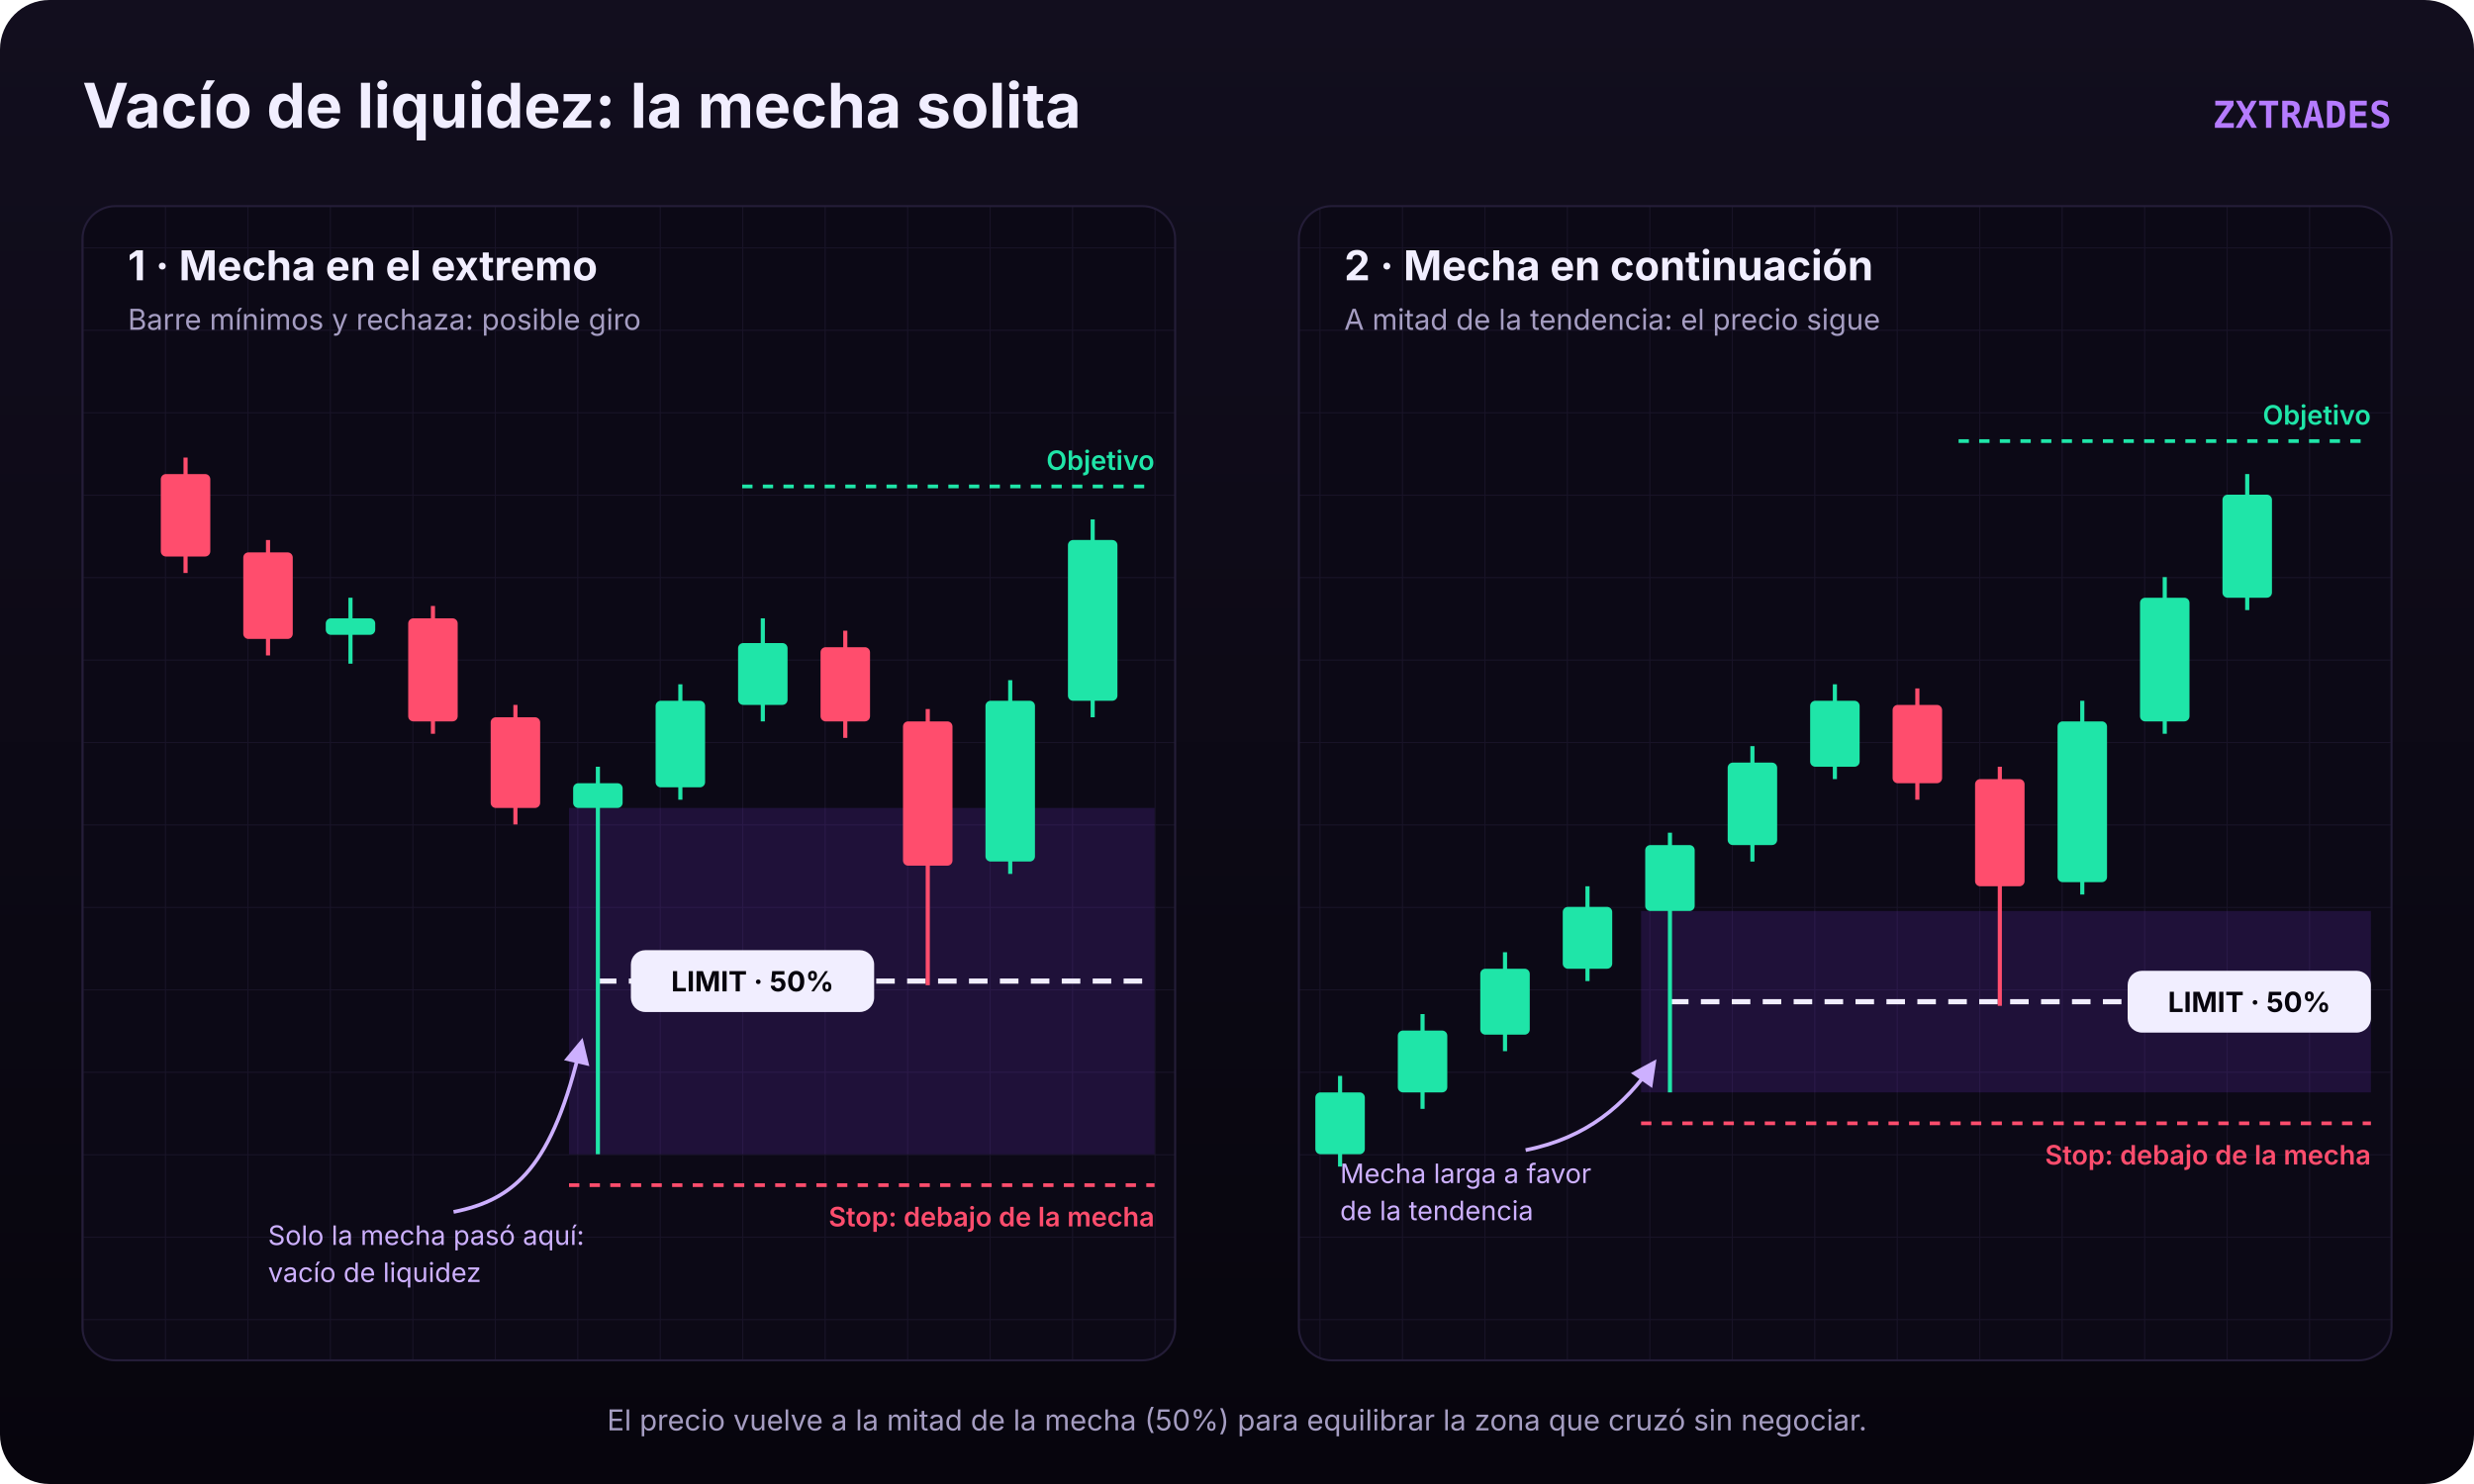
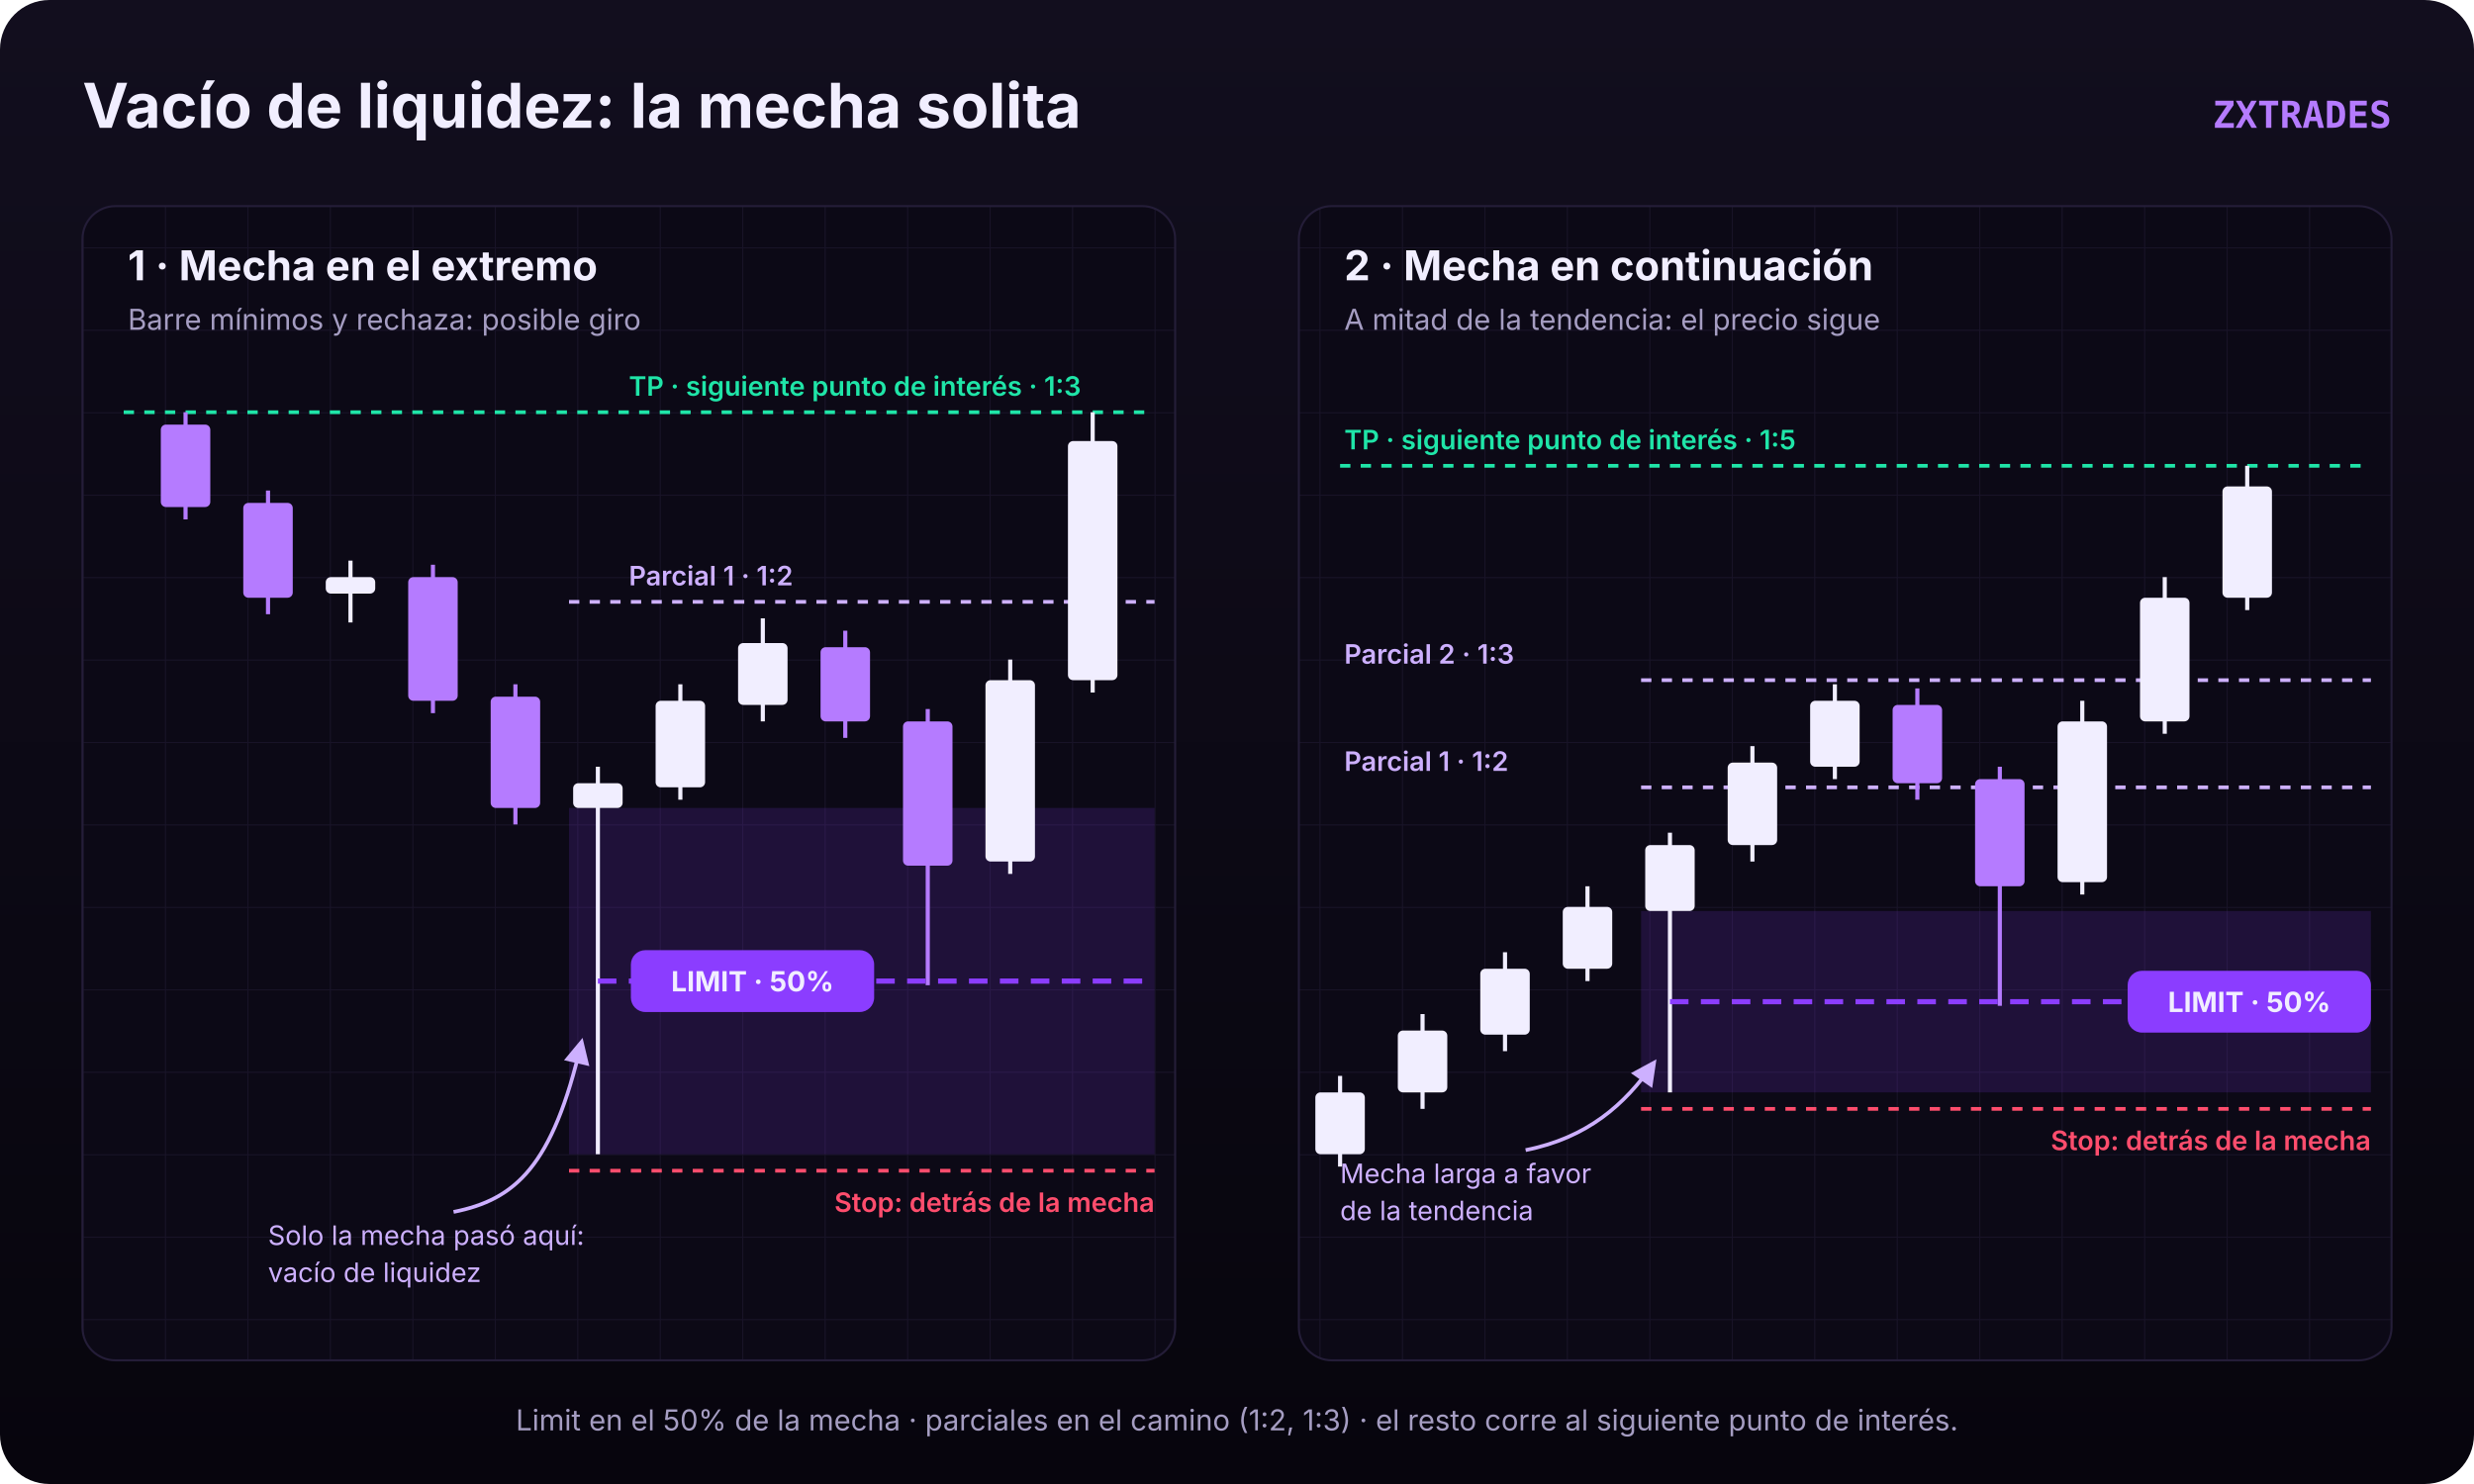
<svg xmlns="http://www.w3.org/2000/svg" viewBox="0 0 1200 720" font-family="Inter, system-ui, sans-serif">
  <defs>
    <linearGradient id="bg" x1="0" y1="0" x2="0" y2="1">
      <stop offset="0" stop-color="#120e1e" />
      <stop offset="1" stop-color="#07050d" />
    </linearGradient>
    <pattern id="grid" width="40" height="40" patternUnits="userSpaceOnUse">
      <path d="M40 0H0V40" fill="none" stroke="#241d38" stroke-width="1" />
    </pattern>
    <marker id="ar" viewBox="0 0 10 10" refX="8" refY="5" markerWidth="7" markerHeight="7" orient="auto">
      <path d="M0 0L10 5L0 10z" fill="#cdb0ff" />
    </marker>
  </defs>
  <rect width="1200" height="720" rx="24" fill="url(#bg)" />
  <text x="40" y="62" fill="#f1eeff" font-size="30" font-weight="700" font-family="Space Grotesk, Inter, sans-serif">Vacío de liquidez: la mecha solita</text>
  <text x="1160" y="62" fill="#b57bff" font-size="18" font-weight="700" text-anchor="end" font-family="JetBrains Mono, monospace">ZXTRADES</text>
  <g>
    <rect x="40" y="100" width="530" height="560" rx="16" fill="#0c0916" stroke="#241d38" />
    <rect x="40" y="100" width="530" height="560" rx="16" fill="url(#grid)" opacity=".5" />
    <text x="62" y="136" fill="#f1eeff" font-size="20" font-weight="700" font-family="Space Grotesk, Inter, sans-serif">1 · Mecha en el extremo</text>
    <text x="62" y="160" fill="#a59dc2" font-size="14">Barre mínimos y rechaza: posible giro</text>
    <rect x="276" y="392" width="284" height="168" fill="#8b3dff" opacity=".15" />
-     <line x1="290" y1="476.0" x2="560" y2="476.0" stroke="#f1eeff" stroke-width="2.5" stroke-dasharray="9 6" />
-     <rect x="306" y="461.0" width="118" height="30" rx="7" fill="#f1eeff" />
-     <text x="365" y="481.0" fill="#07050d" font-size="13.5" font-weight="700" text-anchor="middle">LIMIT · 50%</text>
-     <line x1="276" y1="575" x2="560" y2="575" stroke="#ff4d6d" stroke-width="1.8" stroke-dasharray="5 5" />
-     <text x="560" y="595" fill="#ff4d6d" font-size="13" font-weight="600" text-anchor="end">Stop: debajo de la mecha</text>
-     <line x1="360" y1="236" x2="560" y2="236" stroke="#1fe5a8" stroke-width="1.8" stroke-dasharray="5 5" />
-     <text x="560" y="228" fill="#1fe5a8" font-size="13" font-weight="600" text-anchor="end">Objetivo</text>
-     <line x1="90" y1="222" x2="90" y2="278" stroke="#ff4d6d" stroke-width="2" />
-     <rect x="78.0" y="230" width="24" height="40" rx="2.5" fill="#ff4d6d" />
-     <line x1="130" y1="262" x2="130" y2="318" stroke="#ff4d6d" stroke-width="2" />
-     <rect x="118.0" y="268" width="24" height="42" rx="2.5" fill="#ff4d6d" />
-     <line x1="170" y1="290" x2="170" y2="322" stroke="#1fe5a8" stroke-width="2" />
-     <rect x="158.0" y="300" width="24" height="8" rx="2.5" fill="#1fe5a8" />
-     <line x1="210" y1="294" x2="210" y2="356" stroke="#ff4d6d" stroke-width="2" />
-     <rect x="198.0" y="300" width="24" height="50" rx="2.5" fill="#ff4d6d" />
-     <line x1="250" y1="342" x2="250" y2="400" stroke="#ff4d6d" stroke-width="2" />
-     <rect x="238.0" y="348" width="24" height="44" rx="2.5" fill="#ff4d6d" />
-     <line x1="290" y1="372" x2="290" y2="560" stroke="#1fe5a8" stroke-width="2" />
-     <rect x="278.0" y="380" width="24" height="12" rx="2.5" fill="#1fe5a8" />
-     <line x1="330" y1="332" x2="330" y2="388" stroke="#1fe5a8" stroke-width="2" />
-     <rect x="318.0" y="340" width="24" height="42" rx="2.5" fill="#1fe5a8" />
-     <line x1="370" y1="300" x2="370" y2="350" stroke="#1fe5a8" stroke-width="2" />
-     <rect x="358.0" y="312" width="24" height="30" rx="2.5" fill="#1fe5a8" />
-     <line x1="410" y1="306" x2="410" y2="358" stroke="#ff4d6d" stroke-width="2" />
-     <rect x="398.0" y="314" width="24" height="36" rx="2.5" fill="#ff4d6d" />
-     <line x1="450" y1="344" x2="450" y2="478" stroke="#ff4d6d" stroke-width="2" />
-     <rect x="438.0" y="350" width="24" height="70" rx="2.5" fill="#ff4d6d" />
-     <line x1="490" y1="330" x2="490" y2="424" stroke="#1fe5a8" stroke-width="2" />
-     <rect x="478.0" y="340" width="24" height="78" rx="2.5" fill="#1fe5a8" />
-     <line x1="530" y1="252" x2="530" y2="348" stroke="#1fe5a8" stroke-width="2" />
-     <rect x="518.0" y="262" width="24" height="78" rx="2.5" fill="#1fe5a8" />
+     <line x1="276" y1="292" x2="560" y2="292" stroke="#cdb0ff" stroke-width="1.8" stroke-dasharray="5 5" />
+     <text x="305" y="284" fill="#cdb0ff" font-size="13" font-weight="600" text-anchor="start">Parcial 1 · 1:2</text>
+     <line x1="60" y1="200" x2="560" y2="200" stroke="#1fe5a8" stroke-width="1.8" stroke-dasharray="5 5" />
+     <text x="305" y="192" fill="#1fe5a8" font-size="13" font-weight="600" text-anchor="start">TP · siguiente punto de interés · 1:3</text>
+     <line x1="276" y1="568" x2="560" y2="568" stroke="#ff4d6d" stroke-width="1.8" stroke-dasharray="5 5" />
+     <text x="560" y="588" fill="#ff4d6d" font-size="13" font-weight="600" text-anchor="end">Stop: detrás de la mecha</text>
+     <line x1="90" y1="200" x2="90" y2="252" stroke="#b57bff" stroke-width="2" />
+     <rect x="78.0" y="206" width="24" height="40" rx="2.5" fill="#b57bff" />
+     <line x1="130" y1="238" x2="130" y2="298" stroke="#b57bff" stroke-width="2" />
+     <rect x="118.0" y="244" width="24" height="46" rx="2.5" fill="#b57bff" />
+     <line x1="170" y1="272" x2="170" y2="302" stroke="#f1eeff" stroke-width="2" />
+     <rect x="158.0" y="280" width="24" height="8" rx="2.5" fill="#f1eeff" />
+     <line x1="210" y1="274" x2="210" y2="346" stroke="#b57bff" stroke-width="2" />
+     <rect x="198.0" y="280" width="24" height="60" rx="2.5" fill="#b57bff" />
+     <line x1="250" y1="332" x2="250" y2="400" stroke="#b57bff" stroke-width="2" />
+     <rect x="238.0" y="338" width="24" height="54" rx="2.5" fill="#b57bff" />
+     <line x1="290" y1="372" x2="290" y2="560" stroke="#f1eeff" stroke-width="2" />
+     <rect x="278.0" y="380" width="24" height="12" rx="2.5" fill="#f1eeff" />
+     <line x1="330" y1="332" x2="330" y2="388" stroke="#f1eeff" stroke-width="2" />
+     <rect x="318.0" y="340" width="24" height="42" rx="2.5" fill="#f1eeff" />
+     <line x1="370" y1="300" x2="370" y2="350" stroke="#f1eeff" stroke-width="2" />
+     <rect x="358.0" y="312" width="24" height="30" rx="2.5" fill="#f1eeff" />
+     <line x1="410" y1="306" x2="410" y2="358" stroke="#b57bff" stroke-width="2" />
+     <rect x="398.0" y="314" width="24" height="36" rx="2.5" fill="#b57bff" />
+     <line x1="450" y1="344" x2="450" y2="478" stroke="#b57bff" stroke-width="2" />
+     <rect x="438.0" y="350" width="24" height="70" rx="2.5" fill="#b57bff" />
+     <line x1="490" y1="320" x2="490" y2="424" stroke="#f1eeff" stroke-width="2" />
+     <rect x="478.0" y="330" width="24" height="88" rx="2.5" fill="#f1eeff" />
+     <line x1="530" y1="200" x2="530" y2="336" stroke="#f1eeff" stroke-width="2" />
+     <rect x="518.0" y="214" width="24" height="116" rx="2.5" fill="#f1eeff" />
+     <line x1="290" y1="476.0" x2="560" y2="476.0" stroke="#8b3dff" stroke-width="2.5" stroke-dasharray="9 6" />
+     <rect x="306" y="461.0" width="118" height="30" rx="7" fill="#8b3dff" />
+     <text x="365" y="481.0" fill="#f1eeff" font-size="13.5" font-weight="700" text-anchor="middle">LIMIT · 50%</text>
    <path d="M220 588 C 250 582, 268 566, 282 506.0" fill="none" stroke="#cdb0ff" stroke-width="1.8" marker-end="url(#ar)" />
    <text x="130" y="604" fill="#cdb0ff" font-size="13">Solo la mecha pasó aquí:</text>
    <text x="130" y="622" fill="#cdb0ff" font-size="13">vacío de liquidez</text>
  </g>
  <g>
    <rect x="630" y="100" width="530" height="560" rx="16" fill="#0c0916" stroke="#241d38" />
    <rect x="630" y="100" width="530" height="560" rx="16" fill="url(#grid)" opacity=".5" />
    <text x="652" y="136" fill="#f1eeff" font-size="20" font-weight="700" font-family="Space Grotesk, Inter, sans-serif">2 · Mecha en continuación</text>
    <text x="652" y="160" fill="#a59dc2" font-size="14">A mitad de la tendencia: el precio sigue</text>
    <rect x="796" y="442" width="354" height="88" fill="#8b3dff" opacity=".15" />
-     <line x1="810" y1="486.0" x2="1150" y2="486.0" stroke="#f1eeff" stroke-width="2.5" stroke-dasharray="9 6" />
-     <rect x="1032" y="471.0" width="118" height="30" rx="7" fill="#f1eeff" />
-     <text x="1091" y="491.0" fill="#07050d" font-size="13.5" font-weight="700" text-anchor="middle">LIMIT · 50%</text>
-     <line x1="796" y1="545" x2="1150" y2="545" stroke="#ff4d6d" stroke-width="1.8" stroke-dasharray="5 5" />
-     <text x="1150" y="565" fill="#ff4d6d" font-size="13" font-weight="600" text-anchor="end">Stop: debajo de la mecha</text>
-     <line x1="950" y1="214" x2="1150" y2="214" stroke="#1fe5a8" stroke-width="1.8" stroke-dasharray="5 5" />
-     <text x="1150" y="206" fill="#1fe5a8" font-size="13" font-weight="600" text-anchor="end">Objetivo</text>
-     <line x1="650" y1="522" x2="650" y2="566" stroke="#1fe5a8" stroke-width="2" />
-     <rect x="638.0" y="530" width="24" height="30" rx="2.5" fill="#1fe5a8" />
-     <line x1="690" y1="492" x2="690" y2="538" stroke="#1fe5a8" stroke-width="2" />
-     <rect x="678.0" y="500" width="24" height="30" rx="2.5" fill="#1fe5a8" />
-     <line x1="730" y1="462" x2="730" y2="510" stroke="#1fe5a8" stroke-width="2" />
-     <rect x="718.0" y="470" width="24" height="32" rx="2.5" fill="#1fe5a8" />
-     <line x1="770" y1="430" x2="770" y2="476" stroke="#1fe5a8" stroke-width="2" />
-     <rect x="758.0" y="440" width="24" height="30" rx="2.5" fill="#1fe5a8" />
-     <line x1="810" y1="404" x2="810" y2="530" stroke="#1fe5a8" stroke-width="2" />
-     <rect x="798.0" y="410" width="24" height="32" rx="2.5" fill="#1fe5a8" />
-     <line x1="850" y1="362" x2="850" y2="418" stroke="#1fe5a8" stroke-width="2" />
-     <rect x="838.0" y="370" width="24" height="40" rx="2.5" fill="#1fe5a8" />
-     <line x1="890" y1="332" x2="890" y2="378" stroke="#1fe5a8" stroke-width="2" />
-     <rect x="878.0" y="340" width="24" height="32" rx="2.5" fill="#1fe5a8" />
-     <line x1="930" y1="334" x2="930" y2="388" stroke="#ff4d6d" stroke-width="2" />
-     <rect x="918.0" y="342" width="24" height="38" rx="2.5" fill="#ff4d6d" />
-     <line x1="970" y1="372" x2="970" y2="488" stroke="#ff4d6d" stroke-width="2" />
-     <rect x="958.0" y="378" width="24" height="52" rx="2.5" fill="#ff4d6d" />
-     <line x1="1010" y1="340" x2="1010" y2="434" stroke="#1fe5a8" stroke-width="2" />
-     <rect x="998.0" y="350" width="24" height="78" rx="2.5" fill="#1fe5a8" />
-     <line x1="1050" y1="280" x2="1050" y2="356" stroke="#1fe5a8" stroke-width="2" />
-     <rect x="1038.0" y="290" width="24" height="60" rx="2.5" fill="#1fe5a8" />
-     <line x1="1090" y1="230" x2="1090" y2="296" stroke="#1fe5a8" stroke-width="2" />
-     <rect x="1078.0" y="240" width="24" height="50" rx="2.5" fill="#1fe5a8" />
+     <line x1="796" y1="382" x2="1150" y2="382" stroke="#cdb0ff" stroke-width="1.8" stroke-dasharray="5 5" />
+     <text x="652" y="374" fill="#cdb0ff" font-size="13" font-weight="600" text-anchor="start">Parcial 1 · 1:2</text>
+     <line x1="796" y1="330" x2="1150" y2="330" stroke="#cdb0ff" stroke-width="1.8" stroke-dasharray="5 5" />
+     <text x="652" y="322" fill="#cdb0ff" font-size="13" font-weight="600" text-anchor="start">Parcial 2 · 1:3</text>
+     <line x1="650" y1="226" x2="1150" y2="226" stroke="#1fe5a8" stroke-width="1.8" stroke-dasharray="5 5" />
+     <text x="652" y="218" fill="#1fe5a8" font-size="13" font-weight="600" text-anchor="start">TP · siguiente punto de interés · 1:5</text>
+     <line x1="796" y1="538" x2="1150" y2="538" stroke="#ff4d6d" stroke-width="1.8" stroke-dasharray="5 5" />
+     <text x="1150" y="558" fill="#ff4d6d" font-size="13" font-weight="600" text-anchor="end">Stop: detrás de la mecha</text>
+     <line x1="650" y1="522" x2="650" y2="566" stroke="#f1eeff" stroke-width="2" />
+     <rect x="638.0" y="530" width="24" height="30" rx="2.5" fill="#f1eeff" />
+     <line x1="690" y1="492" x2="690" y2="538" stroke="#f1eeff" stroke-width="2" />
+     <rect x="678.0" y="500" width="24" height="30" rx="2.5" fill="#f1eeff" />
+     <line x1="730" y1="462" x2="730" y2="510" stroke="#f1eeff" stroke-width="2" />
+     <rect x="718.0" y="470" width="24" height="32" rx="2.5" fill="#f1eeff" />
+     <line x1="770" y1="430" x2="770" y2="476" stroke="#f1eeff" stroke-width="2" />
+     <rect x="758.0" y="440" width="24" height="30" rx="2.5" fill="#f1eeff" />
+     <line x1="810" y1="404" x2="810" y2="530" stroke="#f1eeff" stroke-width="2" />
+     <rect x="798.0" y="410" width="24" height="32" rx="2.5" fill="#f1eeff" />
+     <line x1="850" y1="362" x2="850" y2="418" stroke="#f1eeff" stroke-width="2" />
+     <rect x="838.0" y="370" width="24" height="40" rx="2.5" fill="#f1eeff" />
+     <line x1="890" y1="332" x2="890" y2="378" stroke="#f1eeff" stroke-width="2" />
+     <rect x="878.0" y="340" width="24" height="32" rx="2.5" fill="#f1eeff" />
+     <line x1="930" y1="334" x2="930" y2="388" stroke="#b57bff" stroke-width="2" />
+     <rect x="918.0" y="342" width="24" height="38" rx="2.5" fill="#b57bff" />
+     <line x1="970" y1="372" x2="970" y2="488" stroke="#b57bff" stroke-width="2" />
+     <rect x="958.0" y="378" width="24" height="52" rx="2.5" fill="#b57bff" />
+     <line x1="1010" y1="340" x2="1010" y2="434" stroke="#f1eeff" stroke-width="2" />
+     <rect x="998.0" y="350" width="24" height="78" rx="2.5" fill="#f1eeff" />
+     <line x1="1050" y1="280" x2="1050" y2="356" stroke="#f1eeff" stroke-width="2" />
+     <rect x="1038.0" y="290" width="24" height="60" rx="2.5" fill="#f1eeff" />
+     <line x1="1090" y1="226" x2="1090" y2="296" stroke="#f1eeff" stroke-width="2" />
+     <rect x="1078.0" y="236" width="24" height="54" rx="2.5" fill="#f1eeff" />
+     <line x1="810" y1="486.0" x2="1150" y2="486.0" stroke="#8b3dff" stroke-width="2.5" stroke-dasharray="9 6" />
+     <rect x="1032" y="471.0" width="118" height="30" rx="7" fill="#8b3dff" />
+     <text x="1091" y="491.0" fill="#f1eeff" font-size="13.5" font-weight="700" text-anchor="middle">LIMIT · 50%</text>
    <path d="M740 558 C 770 552, 788 536, 802 516.0" fill="none" stroke="#cdb0ff" stroke-width="1.8" marker-end="url(#ar)" />
    <text x="650" y="574" fill="#cdb0ff" font-size="13">Mecha larga a favor</text>
    <text x="650" y="592" fill="#cdb0ff" font-size="13">de la tendencia</text>
  </g>
-   <text x="600" y="694" fill="#a59dc2" font-size="14" text-anchor="middle">El precio vuelve a la mitad de la mecha (50%) para equilibrar la zona que cruzó sin negociar.</text>
+   <text x="600" y="694" fill="#a59dc2" font-size="14" text-anchor="middle">Limit en el 50% de la mecha · parciales en el camino (1:2, 1:3) · el resto corre al siguiente punto de interés.</text>
</svg>
